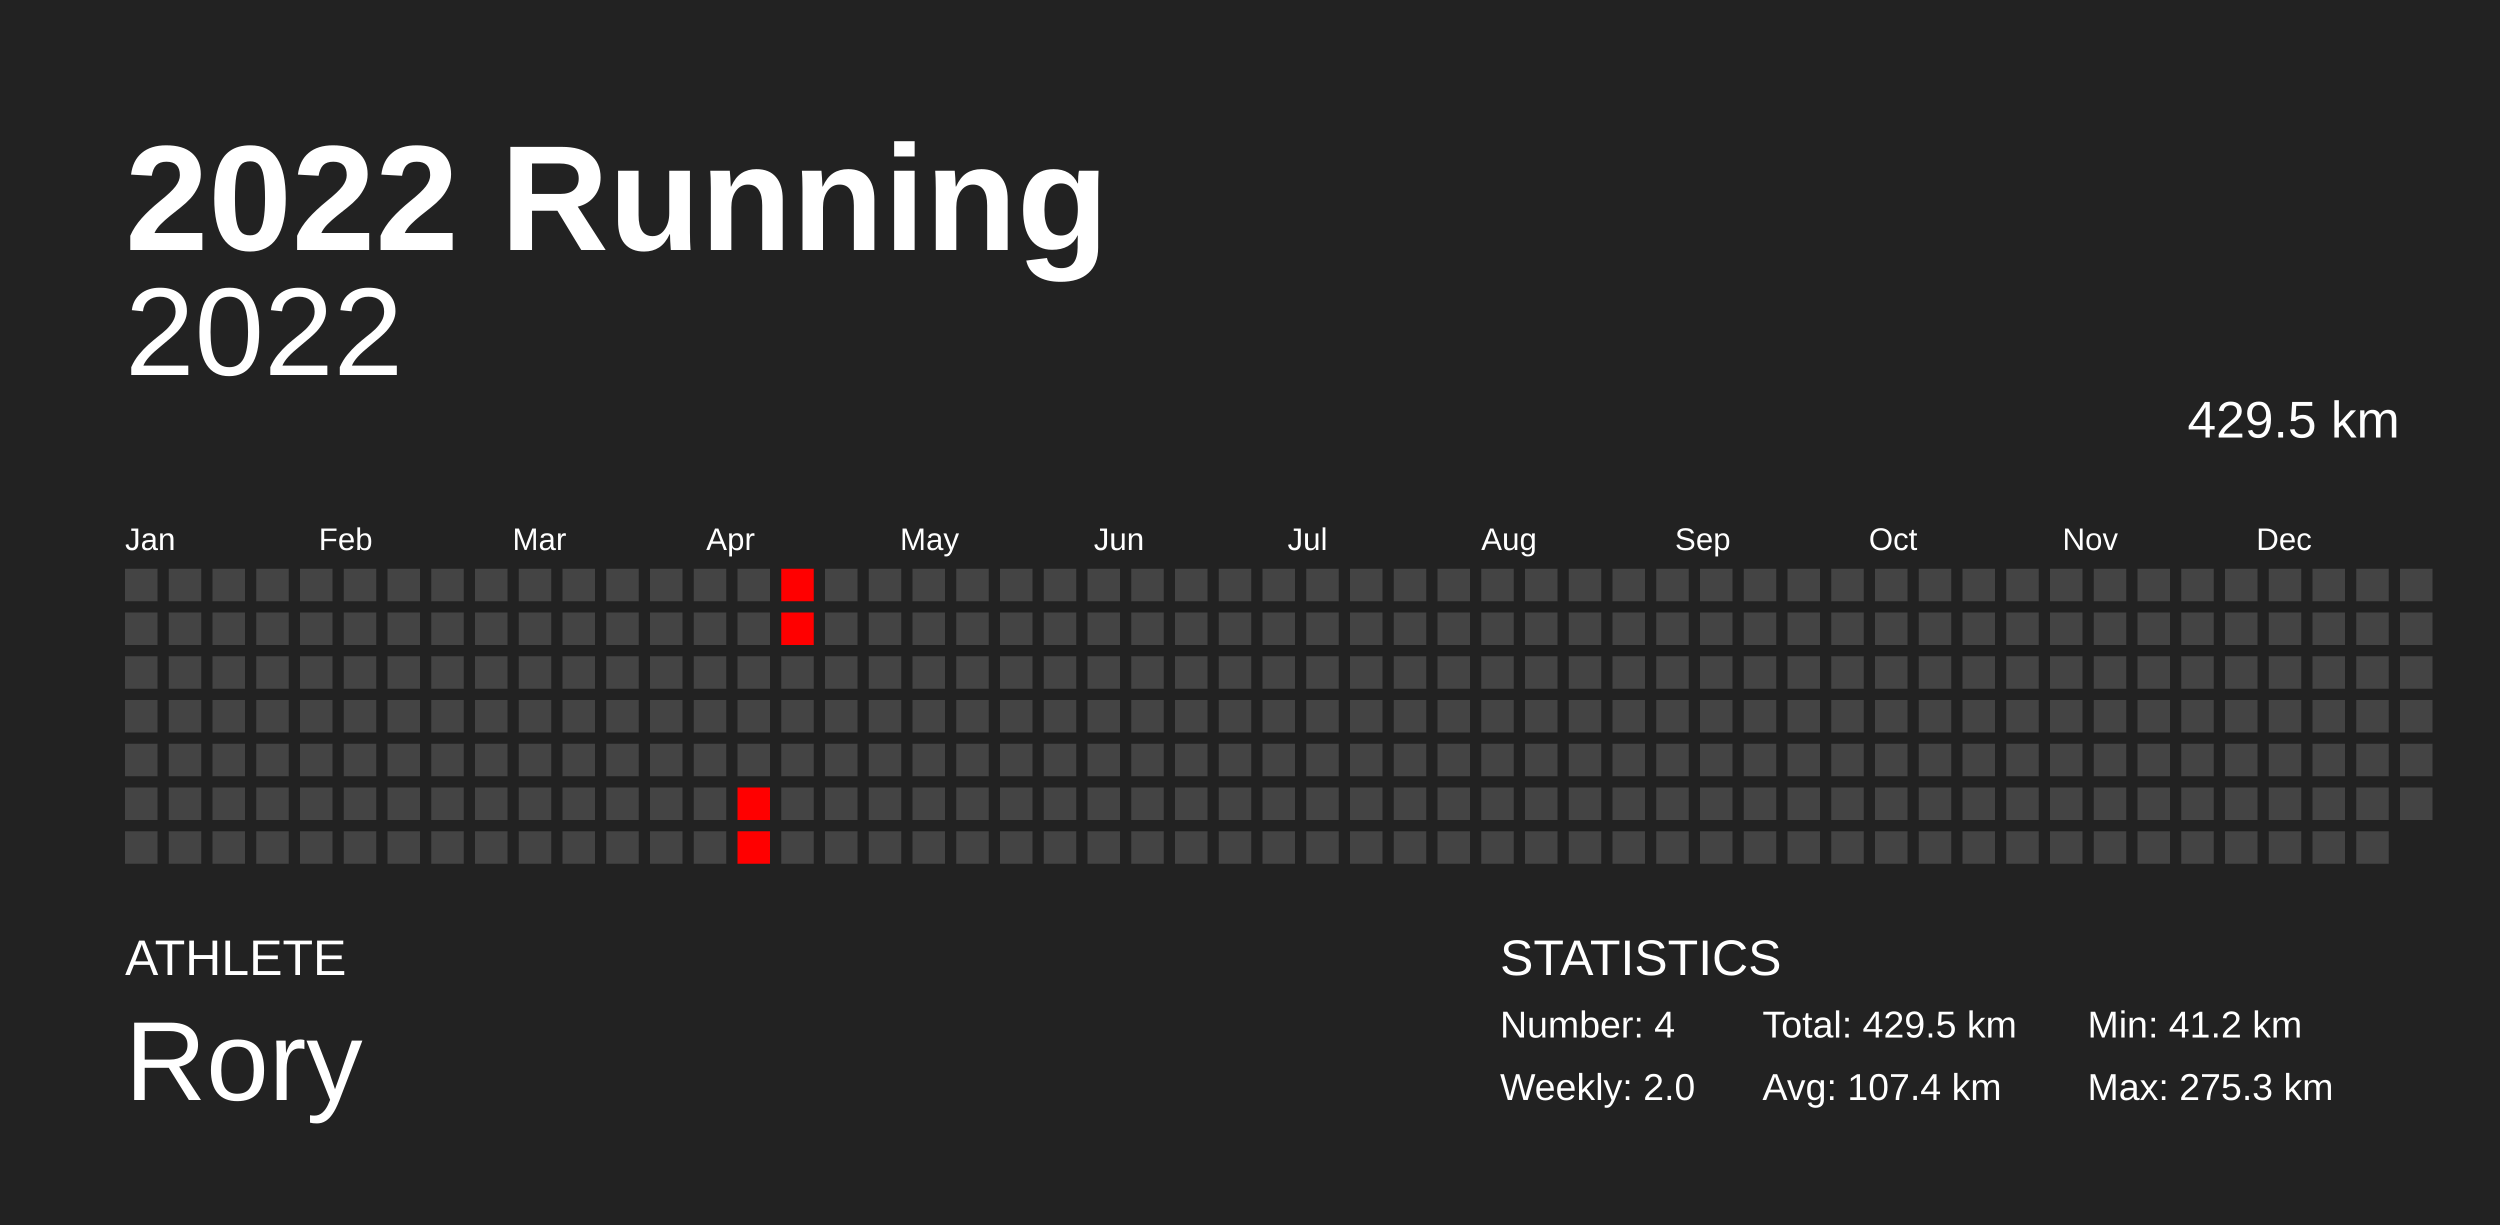
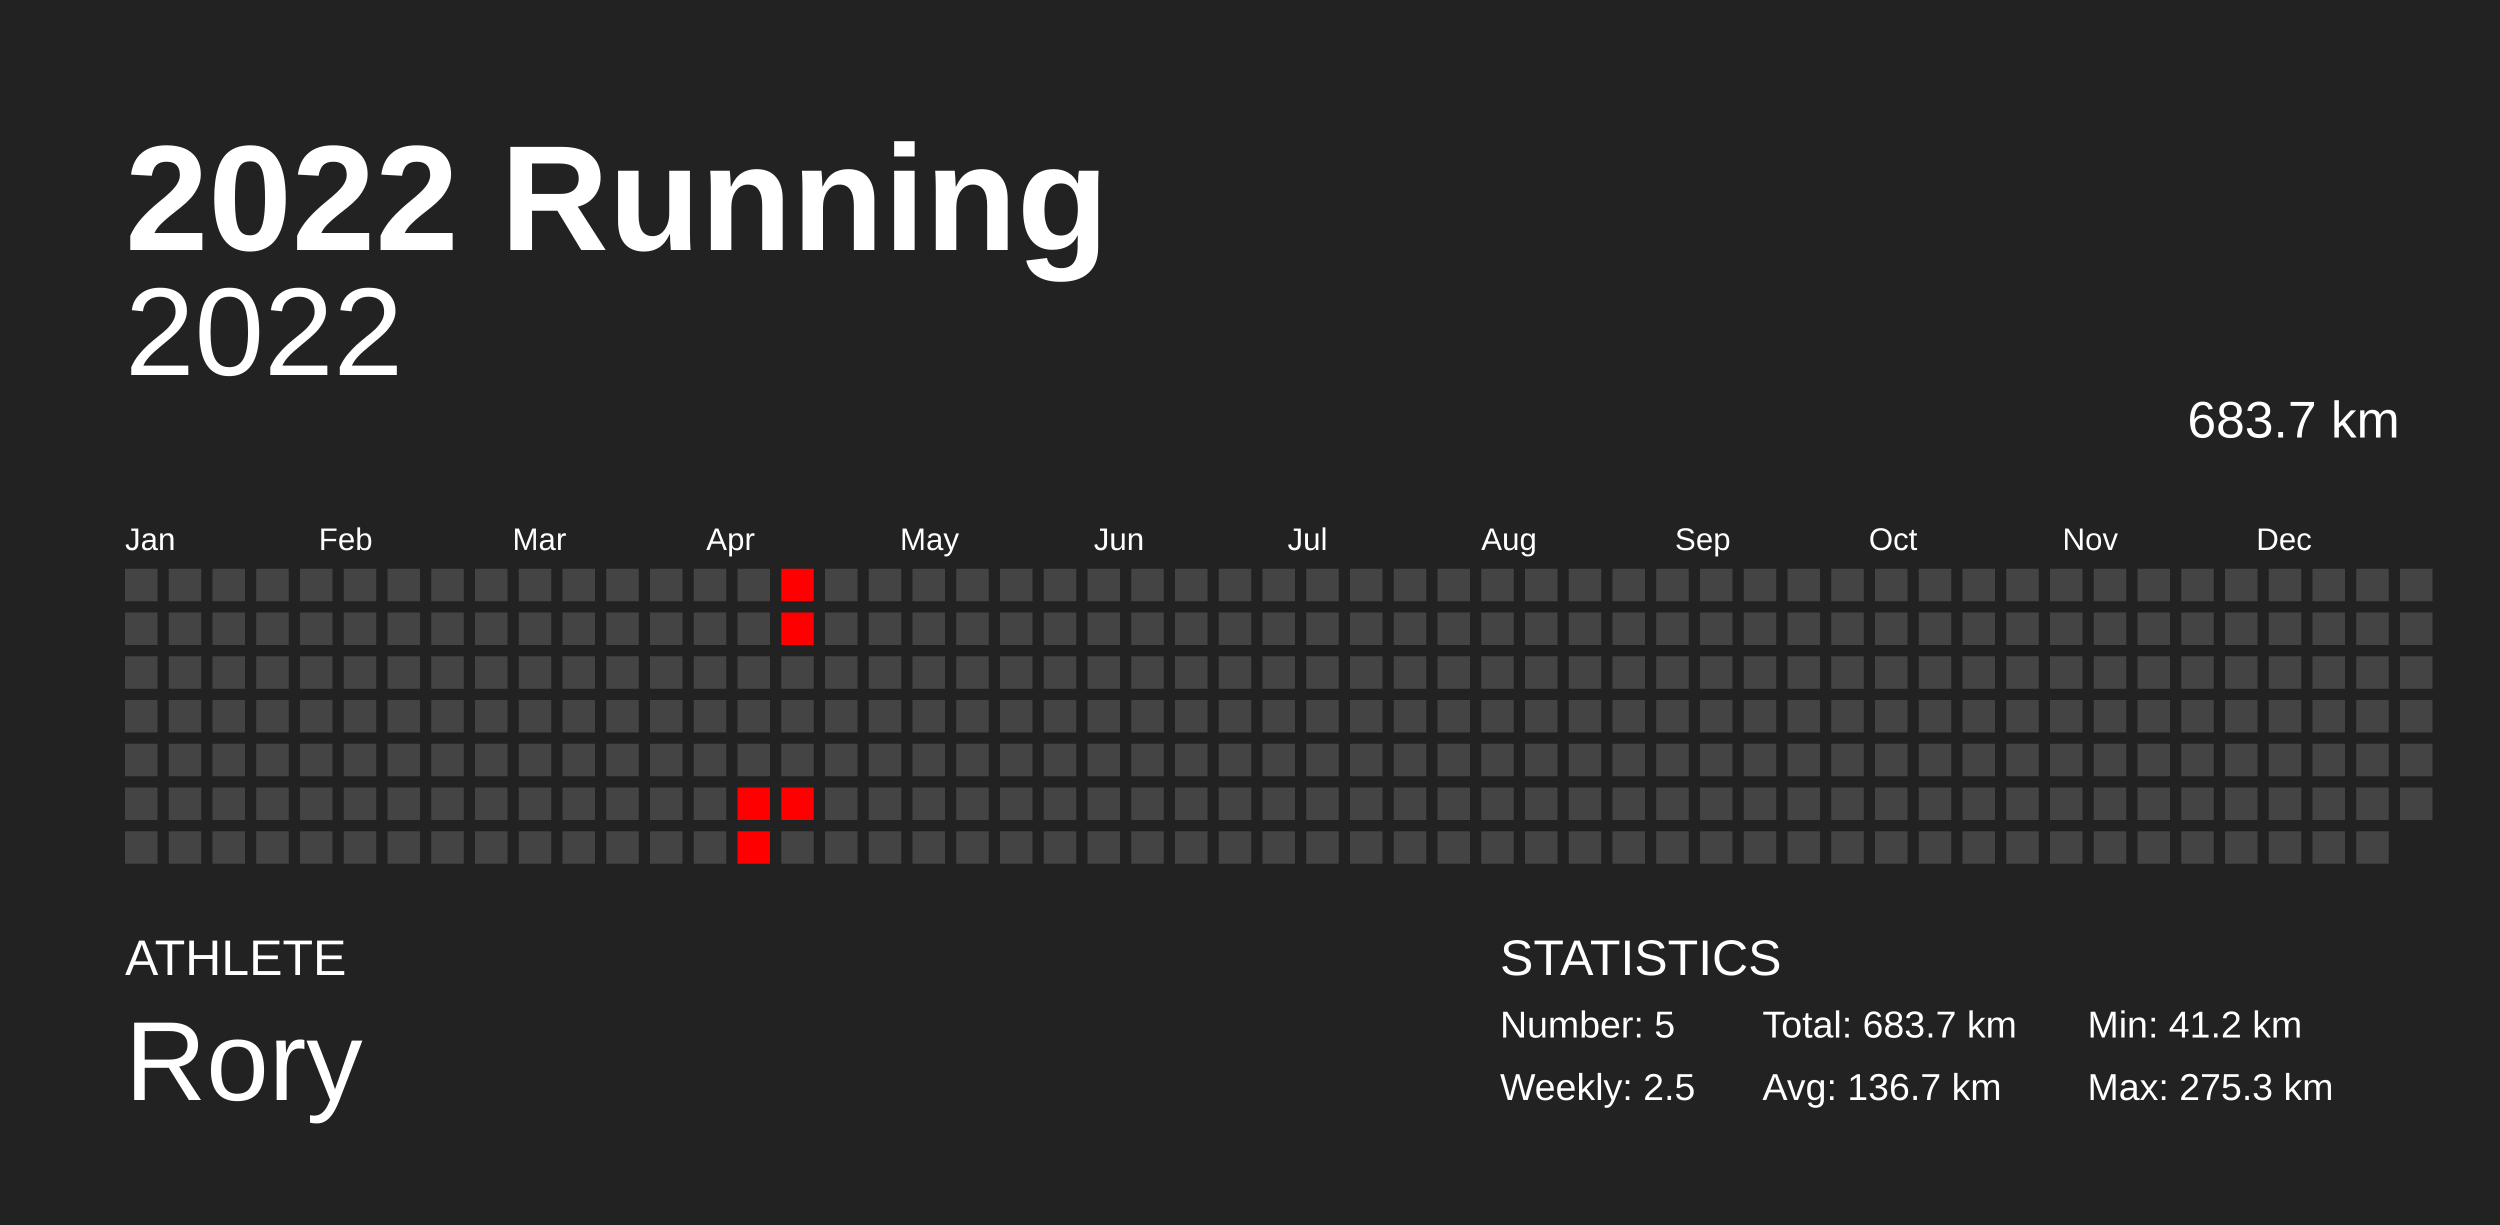
<svg xmlns="http://www.w3.org/2000/svg" baseProfile="full" height="98mm" version="1.1" viewBox="0,0,200,98" width="200mm">
  <defs />
  <rect fill="#222222" height="98" width="200" x="0" y="0" />
  <text fill="#FFFFFF" style="font-size:12px; font-family:Arial; font-weight:bold;" x="10" y="20">2022 Running</text>
  <text fill="#FFFFFF" style="font-size:4px; font-family:Arial" x="10" y="78">ATHLETE</text>
  <text fill="#FFFFFF" style="font-size:9px; font-family:Arial" x="10" y="88">Rory</text>
  <text fill="#FFFFFF" style="font-size:4px; font-family:Arial" x="120" y="78">STATISTICS</text>
-   <text fill="#FFFFFF" style="font-size:3px; font-family:Arial" x="120" y="83">Number: 4</text>
-   <text fill="#FFFFFF" style="font-size:3px; font-family:Arial" x="120" y="88">Weekly: 2.0</text>
-   <text fill="#FFFFFF" style="font-size:3px; font-family:Arial" x="141" y="83">Total: 429.5 km</text>
-   <text fill="#FFFFFF" style="font-size:3px; font-family:Arial" x="141" y="88">Avg: 107.4 km</text>
+   <text fill="#FFFFFF" style="font-size:3px; font-family:Arial" x="120" y="83">Number: 5</text>
+   <text fill="#FFFFFF" style="font-size:3px; font-family:Arial" x="120" y="88">Weekly: 2.5</text>
+   <text fill="#FFFFFF" style="font-size:3px; font-family:Arial" x="141" y="83">Total: 683.7 km</text>
+   <text fill="#FFFFFF" style="font-size:3px; font-family:Arial" x="141" y="88">Avg: 136.7 km</text>
  <text fill="#FFFFFF" style="font-size:3px; font-family:Arial" x="167" y="83">Min: 41.2 km</text>
  <text fill="#FFFFFF" style="font-size:3px; font-family:Arial" x="167" y="88">Max: 275.3 km</text>
  <text alignment-baseline="hanging" fill="#FFFFFF" style="font-size:10.0px; font-family:Arial;" x="10" y="30">2022</text>
-   <text alignment-baseline="hanging" fill="#FFFFFF" style="font-size:4.125px; font-family:Arial;" x="175" y="35">429.5 km</text>
+   <text alignment-baseline="hanging" fill="#FFFFFF" style="font-size:4.125px; font-family:Arial;" x="175" y="35">683.7 km</text>
  <text fill="#FFFFFF" style="font-size:2.5px; font-family:Arial" x="10.0" y="44">Jan</text>
  <text fill="#FFFFFF" style="font-size:2.5px; font-family:Arial" x="25.5" y="44">Feb</text>
  <text fill="#FFFFFF" style="font-size:2.5px; font-family:Arial" x="41.0" y="44">Mar</text>
  <text fill="#FFFFFF" style="font-size:2.5px; font-family:Arial" x="56.5" y="44">Apr</text>
  <text fill="#FFFFFF" style="font-size:2.5px; font-family:Arial" x="72.0" y="44">May</text>
  <text fill="#FFFFFF" style="font-size:2.5px; font-family:Arial" x="87.5" y="44">Jun</text>
  <text fill="#FFFFFF" style="font-size:2.5px; font-family:Arial" x="103.0" y="44">Jul</text>
  <text fill="#FFFFFF" style="font-size:2.5px; font-family:Arial" x="118.5" y="44">Aug</text>
  <text fill="#FFFFFF" style="font-size:2.5px; font-family:Arial" x="134.0" y="44">Sep</text>
  <text fill="#FFFFFF" style="font-size:2.5px; font-family:Arial" x="149.5" y="44">Oct</text>
  <text fill="#FFFFFF" style="font-size:2.5px; font-family:Arial" x="165.0" y="44">Nov</text>
  <text fill="#FFFFFF" style="font-size:2.5px; font-family:Arial" x="180.5" y="44">Dec</text>
  <rect fill="#444444" height="2.6" width="2.6" x="10.0" y="45.5" />
  <rect fill="#444444" height="2.6" width="2.6" x="10.0" y="49.0" />
  <rect fill="#444444" height="2.6" width="2.6" x="10.0" y="52.5" />
  <rect fill="#444444" height="2.6" width="2.6" x="10.0" y="56.0" />
  <rect fill="#444444" height="2.6" width="2.6" x="10.0" y="59.5" />
  <rect fill="#444444" height="2.6" width="2.6" x="10.0" y="63.0" />
  <rect fill="#444444" height="2.6" width="2.6" x="10.0" y="66.5" />
  <rect fill="#444444" height="2.6" width="2.6" x="13.5" y="45.5" />
  <rect fill="#444444" height="2.6" width="2.6" x="13.5" y="49.0" />
  <rect fill="#444444" height="2.6" width="2.6" x="13.5" y="52.5" />
  <rect fill="#444444" height="2.6" width="2.6" x="13.5" y="56.0" />
  <rect fill="#444444" height="2.6" width="2.6" x="13.5" y="59.5" />
  <rect fill="#444444" height="2.6" width="2.6" x="13.5" y="63.0" />
  <rect fill="#444444" height="2.6" width="2.6" x="13.5" y="66.5" />
  <rect fill="#444444" height="2.6" width="2.6" x="17.0" y="45.5" />
  <rect fill="#444444" height="2.6" width="2.6" x="17.0" y="49.0" />
  <rect fill="#444444" height="2.6" width="2.6" x="17.0" y="52.5" />
  <rect fill="#444444" height="2.6" width="2.6" x="17.0" y="56.0" />
  <rect fill="#444444" height="2.6" width="2.6" x="17.0" y="59.5" />
  <rect fill="#444444" height="2.6" width="2.6" x="17.0" y="63.0" />
  <rect fill="#444444" height="2.6" width="2.6" x="17.0" y="66.5" />
  <rect fill="#444444" height="2.6" width="2.6" x="20.5" y="45.5" />
  <rect fill="#444444" height="2.6" width="2.6" x="20.5" y="49.0" />
  <rect fill="#444444" height="2.6" width="2.6" x="20.5" y="52.5" />
  <rect fill="#444444" height="2.6" width="2.6" x="20.5" y="56.0" />
  <rect fill="#444444" height="2.6" width="2.6" x="20.5" y="59.5" />
  <rect fill="#444444" height="2.6" width="2.6" x="20.5" y="63.0" />
  <rect fill="#444444" height="2.6" width="2.6" x="20.5" y="66.5" />
  <rect fill="#444444" height="2.6" width="2.6" x="24.0" y="45.5" />
  <rect fill="#444444" height="2.6" width="2.6" x="24.0" y="49.0" />
  <rect fill="#444444" height="2.6" width="2.6" x="24.0" y="52.5" />
  <rect fill="#444444" height="2.6" width="2.6" x="24.0" y="56.0" />
  <rect fill="#444444" height="2.6" width="2.6" x="24.0" y="59.5" />
  <rect fill="#444444" height="2.6" width="2.6" x="24.0" y="63.0" />
  <rect fill="#444444" height="2.6" width="2.6" x="24.0" y="66.5" />
  <rect fill="#444444" height="2.6" width="2.6" x="27.5" y="45.5" />
  <rect fill="#444444" height="2.6" width="2.6" x="27.5" y="49.0" />
  <rect fill="#444444" height="2.6" width="2.6" x="27.5" y="52.5" />
  <rect fill="#444444" height="2.6" width="2.6" x="27.5" y="56.0" />
  <rect fill="#444444" height="2.6" width="2.6" x="27.5" y="59.5" />
  <rect fill="#444444" height="2.6" width="2.6" x="27.5" y="63.0" />
  <rect fill="#444444" height="2.6" width="2.6" x="27.5" y="66.5" />
  <rect fill="#444444" height="2.6" width="2.6" x="31.0" y="45.5" />
  <rect fill="#444444" height="2.6" width="2.6" x="31.0" y="49.0" />
  <rect fill="#444444" height="2.6" width="2.6" x="31.0" y="52.5" />
  <rect fill="#444444" height="2.6" width="2.6" x="31.0" y="56.0" />
  <rect fill="#444444" height="2.6" width="2.6" x="31.0" y="59.5" />
  <rect fill="#444444" height="2.6" width="2.6" x="31.0" y="63.0" />
  <rect fill="#444444" height="2.6" width="2.6" x="31.0" y="66.5" />
  <rect fill="#444444" height="2.6" width="2.6" x="34.5" y="45.5" />
  <rect fill="#444444" height="2.6" width="2.6" x="34.5" y="49.0" />
  <rect fill="#444444" height="2.6" width="2.6" x="34.5" y="52.5" />
  <rect fill="#444444" height="2.6" width="2.6" x="34.5" y="56.0" />
  <rect fill="#444444" height="2.6" width="2.6" x="34.5" y="59.5" />
  <rect fill="#444444" height="2.6" width="2.6" x="34.5" y="63.0" />
  <rect fill="#444444" height="2.6" width="2.6" x="34.5" y="66.5" />
  <rect fill="#444444" height="2.6" width="2.6" x="38.0" y="45.5" />
  <rect fill="#444444" height="2.6" width="2.6" x="38.0" y="49.0" />
  <rect fill="#444444" height="2.6" width="2.6" x="38.0" y="52.5" />
  <rect fill="#444444" height="2.6" width="2.6" x="38.0" y="56.0" />
  <rect fill="#444444" height="2.6" width="2.6" x="38.0" y="59.5" />
  <rect fill="#444444" height="2.6" width="2.6" x="38.0" y="63.0" />
  <rect fill="#444444" height="2.6" width="2.6" x="38.0" y="66.5" />
  <rect fill="#444444" height="2.6" width="2.6" x="41.5" y="45.5" />
  <rect fill="#444444" height="2.6" width="2.6" x="41.5" y="49.0" />
  <rect fill="#444444" height="2.6" width="2.6" x="41.5" y="52.5" />
  <rect fill="#444444" height="2.6" width="2.6" x="41.5" y="56.0" />
  <rect fill="#444444" height="2.6" width="2.6" x="41.5" y="59.5" />
  <rect fill="#444444" height="2.6" width="2.6" x="41.5" y="63.0" />
  <rect fill="#444444" height="2.6" width="2.6" x="41.5" y="66.5" />
  <rect fill="#444444" height="2.6" width="2.6" x="45.0" y="45.5" />
  <rect fill="#444444" height="2.6" width="2.6" x="45.0" y="49.0" />
  <rect fill="#444444" height="2.6" width="2.6" x="45.0" y="52.5" />
  <rect fill="#444444" height="2.6" width="2.6" x="45.0" y="56.0" />
  <rect fill="#444444" height="2.6" width="2.6" x="45.0" y="59.5" />
  <rect fill="#444444" height="2.6" width="2.6" x="45.0" y="63.0" />
  <rect fill="#444444" height="2.6" width="2.6" x="45.0" y="66.5" />
  <rect fill="#444444" height="2.6" width="2.6" x="48.5" y="45.5" />
  <rect fill="#444444" height="2.6" width="2.6" x="48.5" y="49.0" />
  <rect fill="#444444" height="2.6" width="2.6" x="48.5" y="52.5" />
  <rect fill="#444444" height="2.6" width="2.6" x="48.5" y="56.0" />
  <rect fill="#444444" height="2.6" width="2.6" x="48.5" y="59.5" />
  <rect fill="#444444" height="2.6" width="2.6" x="48.5" y="63.0" />
  <rect fill="#444444" height="2.6" width="2.6" x="48.5" y="66.5" />
  <rect fill="#444444" height="2.6" width="2.6" x="52.0" y="45.5" />
  <rect fill="#444444" height="2.6" width="2.6" x="52.0" y="49.0" />
  <rect fill="#444444" height="2.6" width="2.6" x="52.0" y="52.5" />
  <rect fill="#444444" height="2.6" width="2.6" x="52.0" y="56.0" />
  <rect fill="#444444" height="2.6" width="2.6" x="52.0" y="59.5" />
  <rect fill="#444444" height="2.6" width="2.6" x="52.0" y="63.0" />
  <rect fill="#444444" height="2.6" width="2.6" x="52.0" y="66.5" />
  <rect fill="#444444" height="2.6" width="2.6" x="55.5" y="45.5" />
  <rect fill="#444444" height="2.6" width="2.6" x="55.5" y="49.0" />
  <rect fill="#444444" height="2.6" width="2.6" x="55.5" y="52.5" />
  <rect fill="#444444" height="2.6" width="2.6" x="55.5" y="56.0" />
  <rect fill="#444444" height="2.6" width="2.6" x="55.5" y="59.5" />
  <rect fill="#444444" height="2.6" width="2.6" x="55.5" y="63.0" />
  <rect fill="#444444" height="2.6" width="2.6" x="55.5" y="66.5" />
  <rect fill="#444444" height="2.6" width="2.6" x="59.0" y="45.5" />
  <rect fill="#444444" height="2.6" width="2.6" x="59.0" y="49.0" />
  <rect fill="#444444" height="2.6" width="2.6" x="59.0" y="52.5" />
  <rect fill="#444444" height="2.6" width="2.6" x="59.0" y="56.0" />
  <rect fill="#444444" height="2.6" width="2.6" x="59.0" y="59.5" />
  <rect fill="red" height="2.6" width="2.6" x="59.0" y="63.0" />
  <rect fill="red" height="2.6" width="2.6" x="59.0" y="66.5" />
  <rect fill="red" height="2.6" width="2.6" x="62.5" y="45.5" />
  <rect fill="red" height="2.6" width="2.6" x="62.5" y="49.0" />
  <rect fill="#444444" height="2.6" width="2.6" x="62.5" y="52.5" />
  <rect fill="#444444" height="2.6" width="2.6" x="62.5" y="56.0" />
  <rect fill="#444444" height="2.6" width="2.6" x="62.5" y="59.5" />
-   <rect fill="#444444" height="2.6" width="2.6" x="62.5" y="63.0" />
+   <rect fill="red" height="2.6" width="2.6" x="62.5" y="63.0" />
  <rect fill="#444444" height="2.6" width="2.6" x="62.5" y="66.5" />
  <rect fill="#444444" height="2.6" width="2.6" x="66.0" y="45.5" />
  <rect fill="#444444" height="2.6" width="2.6" x="66.0" y="49.0" />
  <rect fill="#444444" height="2.6" width="2.6" x="66.0" y="52.5" />
  <rect fill="#444444" height="2.6" width="2.6" x="66.0" y="56.0" />
  <rect fill="#444444" height="2.6" width="2.6" x="66.0" y="59.5" />
  <rect fill="#444444" height="2.6" width="2.6" x="66.0" y="63.0" />
  <rect fill="#444444" height="2.6" width="2.6" x="66.0" y="66.5" />
  <rect fill="#444444" height="2.6" width="2.6" x="69.5" y="45.5" />
  <rect fill="#444444" height="2.6" width="2.6" x="69.5" y="49.0" />
  <rect fill="#444444" height="2.6" width="2.6" x="69.5" y="52.5" />
  <rect fill="#444444" height="2.6" width="2.6" x="69.5" y="56.0" />
  <rect fill="#444444" height="2.6" width="2.6" x="69.5" y="59.5" />
  <rect fill="#444444" height="2.6" width="2.6" x="69.5" y="63.0" />
  <rect fill="#444444" height="2.6" width="2.6" x="69.5" y="66.5" />
  <rect fill="#444444" height="2.6" width="2.6" x="73.0" y="45.5" />
  <rect fill="#444444" height="2.6" width="2.6" x="73.0" y="49.0" />
  <rect fill="#444444" height="2.6" width="2.6" x="73.0" y="52.5" />
  <rect fill="#444444" height="2.6" width="2.6" x="73.0" y="56.0" />
  <rect fill="#444444" height="2.6" width="2.6" x="73.0" y="59.5" />
  <rect fill="#444444" height="2.6" width="2.6" x="73.0" y="63.0" />
  <rect fill="#444444" height="2.6" width="2.6" x="73.0" y="66.5" />
  <rect fill="#444444" height="2.6" width="2.6" x="76.5" y="45.5" />
  <rect fill="#444444" height="2.6" width="2.6" x="76.5" y="49.0" />
  <rect fill="#444444" height="2.6" width="2.6" x="76.5" y="52.5" />
  <rect fill="#444444" height="2.6" width="2.6" x="76.5" y="56.0" />
  <rect fill="#444444" height="2.6" width="2.6" x="76.5" y="59.5" />
  <rect fill="#444444" height="2.6" width="2.6" x="76.5" y="63.0" />
  <rect fill="#444444" height="2.6" width="2.6" x="76.5" y="66.5" />
  <rect fill="#444444" height="2.6" width="2.6" x="80.0" y="45.5" />
  <rect fill="#444444" height="2.6" width="2.6" x="80.0" y="49.0" />
  <rect fill="#444444" height="2.6" width="2.6" x="80.0" y="52.5" />
  <rect fill="#444444" height="2.6" width="2.6" x="80.0" y="56.0" />
  <rect fill="#444444" height="2.6" width="2.6" x="80.0" y="59.5" />
  <rect fill="#444444" height="2.6" width="2.6" x="80.0" y="63.0" />
  <rect fill="#444444" height="2.6" width="2.6" x="80.0" y="66.5" />
  <rect fill="#444444" height="2.6" width="2.6" x="83.5" y="45.5" />
  <rect fill="#444444" height="2.6" width="2.6" x="83.5" y="49.0" />
  <rect fill="#444444" height="2.6" width="2.6" x="83.5" y="52.5" />
  <rect fill="#444444" height="2.6" width="2.6" x="83.5" y="56.0" />
  <rect fill="#444444" height="2.6" width="2.6" x="83.5" y="59.5" />
  <rect fill="#444444" height="2.6" width="2.6" x="83.5" y="63.0" />
  <rect fill="#444444" height="2.6" width="2.6" x="83.5" y="66.5" />
  <rect fill="#444444" height="2.6" width="2.6" x="87.0" y="45.5" />
  <rect fill="#444444" height="2.6" width="2.6" x="87.0" y="49.0" />
  <rect fill="#444444" height="2.6" width="2.6" x="87.0" y="52.5" />
  <rect fill="#444444" height="2.6" width="2.6" x="87.0" y="56.0" />
  <rect fill="#444444" height="2.6" width="2.6" x="87.0" y="59.5" />
  <rect fill="#444444" height="2.6" width="2.6" x="87.0" y="63.0" />
  <rect fill="#444444" height="2.6" width="2.6" x="87.0" y="66.5" />
  <rect fill="#444444" height="2.6" width="2.6" x="90.5" y="45.5" />
  <rect fill="#444444" height="2.6" width="2.6" x="90.5" y="49.0" />
  <rect fill="#444444" height="2.6" width="2.6" x="90.5" y="52.5" />
  <rect fill="#444444" height="2.6" width="2.6" x="90.5" y="56.0" />
  <rect fill="#444444" height="2.6" width="2.6" x="90.5" y="59.5" />
  <rect fill="#444444" height="2.6" width="2.6" x="90.5" y="63.0" />
  <rect fill="#444444" height="2.6" width="2.6" x="90.5" y="66.5" />
  <rect fill="#444444" height="2.6" width="2.6" x="94.0" y="45.5" />
  <rect fill="#444444" height="2.6" width="2.6" x="94.0" y="49.0" />
  <rect fill="#444444" height="2.6" width="2.6" x="94.0" y="52.5" />
  <rect fill="#444444" height="2.6" width="2.6" x="94.0" y="56.0" />
  <rect fill="#444444" height="2.6" width="2.6" x="94.0" y="59.5" />
  <rect fill="#444444" height="2.6" width="2.6" x="94.0" y="63.0" />
  <rect fill="#444444" height="2.6" width="2.6" x="94.0" y="66.5" />
  <rect fill="#444444" height="2.6" width="2.6" x="97.5" y="45.5" />
  <rect fill="#444444" height="2.6" width="2.6" x="97.5" y="49.0" />
  <rect fill="#444444" height="2.6" width="2.6" x="97.5" y="52.5" />
  <rect fill="#444444" height="2.6" width="2.6" x="97.5" y="56.0" />
  <rect fill="#444444" height="2.6" width="2.6" x="97.5" y="59.5" />
  <rect fill="#444444" height="2.6" width="2.6" x="97.5" y="63.0" />
  <rect fill="#444444" height="2.6" width="2.6" x="97.5" y="66.5" />
  <rect fill="#444444" height="2.6" width="2.6" x="101.0" y="45.5" />
  <rect fill="#444444" height="2.6" width="2.6" x="101.0" y="49.0" />
  <rect fill="#444444" height="2.6" width="2.6" x="101.0" y="52.5" />
  <rect fill="#444444" height="2.6" width="2.6" x="101.0" y="56.0" />
  <rect fill="#444444" height="2.6" width="2.6" x="101.0" y="59.5" />
  <rect fill="#444444" height="2.6" width="2.6" x="101.0" y="63.0" />
  <rect fill="#444444" height="2.6" width="2.6" x="101.0" y="66.5" />
  <rect fill="#444444" height="2.6" width="2.6" x="104.5" y="45.5" />
  <rect fill="#444444" height="2.6" width="2.6" x="104.5" y="49.0" />
  <rect fill="#444444" height="2.6" width="2.6" x="104.5" y="52.5" />
  <rect fill="#444444" height="2.6" width="2.6" x="104.5" y="56.0" />
  <rect fill="#444444" height="2.6" width="2.6" x="104.5" y="59.5" />
  <rect fill="#444444" height="2.6" width="2.6" x="104.5" y="63.0" />
  <rect fill="#444444" height="2.6" width="2.6" x="104.5" y="66.5" />
  <rect fill="#444444" height="2.6" width="2.6" x="108.0" y="45.5" />
  <rect fill="#444444" height="2.6" width="2.6" x="108.0" y="49.0" />
  <rect fill="#444444" height="2.6" width="2.6" x="108.0" y="52.5" />
  <rect fill="#444444" height="2.6" width="2.6" x="108.0" y="56.0" />
  <rect fill="#444444" height="2.6" width="2.6" x="108.0" y="59.5" />
  <rect fill="#444444" height="2.6" width="2.6" x="108.0" y="63.0" />
  <rect fill="#444444" height="2.6" width="2.6" x="108.0" y="66.5" />
  <rect fill="#444444" height="2.6" width="2.6" x="111.5" y="45.5" />
  <rect fill="#444444" height="2.6" width="2.6" x="111.5" y="49.0" />
  <rect fill="#444444" height="2.6" width="2.6" x="111.5" y="52.5" />
  <rect fill="#444444" height="2.6" width="2.6" x="111.5" y="56.0" />
  <rect fill="#444444" height="2.6" width="2.6" x="111.5" y="59.5" />
  <rect fill="#444444" height="2.6" width="2.6" x="111.5" y="63.0" />
  <rect fill="#444444" height="2.6" width="2.6" x="111.5" y="66.5" />
  <rect fill="#444444" height="2.6" width="2.6" x="115.0" y="45.5" />
  <rect fill="#444444" height="2.6" width="2.6" x="115.0" y="49.0" />
  <rect fill="#444444" height="2.6" width="2.6" x="115.0" y="52.5" />
  <rect fill="#444444" height="2.6" width="2.6" x="115.0" y="56.0" />
  <rect fill="#444444" height="2.6" width="2.6" x="115.0" y="59.5" />
  <rect fill="#444444" height="2.6" width="2.6" x="115.0" y="63.0" />
  <rect fill="#444444" height="2.6" width="2.6" x="115.0" y="66.5" />
  <rect fill="#444444" height="2.6" width="2.6" x="118.5" y="45.5" />
  <rect fill="#444444" height="2.6" width="2.6" x="118.5" y="49.0" />
  <rect fill="#444444" height="2.6" width="2.6" x="118.5" y="52.5" />
  <rect fill="#444444" height="2.6" width="2.6" x="118.5" y="56.0" />
  <rect fill="#444444" height="2.6" width="2.6" x="118.5" y="59.5" />
  <rect fill="#444444" height="2.6" width="2.6" x="118.5" y="63.0" />
  <rect fill="#444444" height="2.6" width="2.6" x="118.5" y="66.5" />
  <rect fill="#444444" height="2.6" width="2.6" x="122.0" y="45.5" />
  <rect fill="#444444" height="2.6" width="2.6" x="122.0" y="49.0" />
  <rect fill="#444444" height="2.6" width="2.6" x="122.0" y="52.5" />
  <rect fill="#444444" height="2.6" width="2.6" x="122.0" y="56.0" />
  <rect fill="#444444" height="2.6" width="2.6" x="122.0" y="59.5" />
  <rect fill="#444444" height="2.6" width="2.6" x="122.0" y="63.0" />
  <rect fill="#444444" height="2.6" width="2.6" x="122.0" y="66.5" />
  <rect fill="#444444" height="2.6" width="2.6" x="125.5" y="45.5" />
  <rect fill="#444444" height="2.6" width="2.6" x="125.5" y="49.0" />
  <rect fill="#444444" height="2.6" width="2.6" x="125.5" y="52.5" />
  <rect fill="#444444" height="2.6" width="2.6" x="125.5" y="56.0" />
  <rect fill="#444444" height="2.6" width="2.6" x="125.5" y="59.5" />
  <rect fill="#444444" height="2.6" width="2.6" x="125.5" y="63.0" />
  <rect fill="#444444" height="2.6" width="2.6" x="125.5" y="66.5" />
  <rect fill="#444444" height="2.6" width="2.6" x="129.0" y="45.5" />
  <rect fill="#444444" height="2.6" width="2.6" x="129.0" y="49.0" />
  <rect fill="#444444" height="2.6" width="2.6" x="129.0" y="52.5" />
  <rect fill="#444444" height="2.6" width="2.6" x="129.0" y="56.0" />
  <rect fill="#444444" height="2.6" width="2.6" x="129.0" y="59.5" />
  <rect fill="#444444" height="2.6" width="2.6" x="129.0" y="63.0" />
  <rect fill="#444444" height="2.6" width="2.6" x="129.0" y="66.5" />
  <rect fill="#444444" height="2.6" width="2.6" x="132.5" y="45.5" />
  <rect fill="#444444" height="2.6" width="2.6" x="132.5" y="49.0" />
  <rect fill="#444444" height="2.6" width="2.6" x="132.5" y="52.5" />
  <rect fill="#444444" height="2.6" width="2.6" x="132.5" y="56.0" />
  <rect fill="#444444" height="2.6" width="2.6" x="132.5" y="59.5" />
  <rect fill="#444444" height="2.6" width="2.6" x="132.5" y="63.0" />
  <rect fill="#444444" height="2.6" width="2.6" x="132.5" y="66.5" />
  <rect fill="#444444" height="2.6" width="2.6" x="136.0" y="45.5" />
  <rect fill="#444444" height="2.6" width="2.6" x="136.0" y="49.0" />
  <rect fill="#444444" height="2.6" width="2.6" x="136.0" y="52.5" />
  <rect fill="#444444" height="2.6" width="2.6" x="136.0" y="56.0" />
  <rect fill="#444444" height="2.6" width="2.6" x="136.0" y="59.5" />
  <rect fill="#444444" height="2.6" width="2.6" x="136.0" y="63.0" />
  <rect fill="#444444" height="2.6" width="2.6" x="136.0" y="66.5" />
  <rect fill="#444444" height="2.6" width="2.6" x="139.5" y="45.5" />
  <rect fill="#444444" height="2.6" width="2.6" x="139.5" y="49.0" />
  <rect fill="#444444" height="2.6" width="2.6" x="139.5" y="52.5" />
  <rect fill="#444444" height="2.6" width="2.6" x="139.5" y="56.0" />
  <rect fill="#444444" height="2.6" width="2.6" x="139.5" y="59.5" />
  <rect fill="#444444" height="2.6" width="2.6" x="139.5" y="63.0" />
  <rect fill="#444444" height="2.6" width="2.6" x="139.5" y="66.5" />
  <rect fill="#444444" height="2.6" width="2.6" x="143.0" y="45.5" />
  <rect fill="#444444" height="2.6" width="2.6" x="143.0" y="49.0" />
  <rect fill="#444444" height="2.6" width="2.6" x="143.0" y="52.5" />
  <rect fill="#444444" height="2.6" width="2.6" x="143.0" y="56.0" />
  <rect fill="#444444" height="2.6" width="2.6" x="143.0" y="59.5" />
  <rect fill="#444444" height="2.6" width="2.6" x="143.0" y="63.0" />
  <rect fill="#444444" height="2.6" width="2.6" x="143.0" y="66.5" />
  <rect fill="#444444" height="2.6" width="2.6" x="146.5" y="45.5" />
  <rect fill="#444444" height="2.6" width="2.6" x="146.5" y="49.0" />
  <rect fill="#444444" height="2.6" width="2.6" x="146.5" y="52.5" />
  <rect fill="#444444" height="2.6" width="2.6" x="146.5" y="56.0" />
  <rect fill="#444444" height="2.6" width="2.6" x="146.5" y="59.5" />
  <rect fill="#444444" height="2.6" width="2.6" x="146.5" y="63.0" />
  <rect fill="#444444" height="2.6" width="2.6" x="146.5" y="66.5" />
  <rect fill="#444444" height="2.6" width="2.6" x="150.0" y="45.5" />
  <rect fill="#444444" height="2.6" width="2.6" x="150.0" y="49.0" />
  <rect fill="#444444" height="2.6" width="2.6" x="150.0" y="52.5" />
  <rect fill="#444444" height="2.6" width="2.6" x="150.0" y="56.0" />
  <rect fill="#444444" height="2.6" width="2.6" x="150.0" y="59.5" />
  <rect fill="#444444" height="2.6" width="2.6" x="150.0" y="63.0" />
  <rect fill="#444444" height="2.6" width="2.6" x="150.0" y="66.5" />
  <rect fill="#444444" height="2.6" width="2.6" x="153.5" y="45.5" />
  <rect fill="#444444" height="2.6" width="2.6" x="153.5" y="49.0" />
  <rect fill="#444444" height="2.6" width="2.6" x="153.5" y="52.5" />
  <rect fill="#444444" height="2.6" width="2.6" x="153.5" y="56.0" />
  <rect fill="#444444" height="2.6" width="2.6" x="153.5" y="59.5" />
  <rect fill="#444444" height="2.6" width="2.6" x="153.5" y="63.0" />
  <rect fill="#444444" height="2.6" width="2.6" x="153.5" y="66.5" />
  <rect fill="#444444" height="2.6" width="2.6" x="157.0" y="45.5" />
  <rect fill="#444444" height="2.6" width="2.6" x="157.0" y="49.0" />
  <rect fill="#444444" height="2.6" width="2.6" x="157.0" y="52.5" />
  <rect fill="#444444" height="2.6" width="2.6" x="157.0" y="56.0" />
  <rect fill="#444444" height="2.6" width="2.6" x="157.0" y="59.5" />
  <rect fill="#444444" height="2.6" width="2.6" x="157.0" y="63.0" />
  <rect fill="#444444" height="2.6" width="2.6" x="157.0" y="66.5" />
  <rect fill="#444444" height="2.6" width="2.6" x="160.5" y="45.5" />
  <rect fill="#444444" height="2.6" width="2.6" x="160.5" y="49.0" />
  <rect fill="#444444" height="2.6" width="2.6" x="160.5" y="52.5" />
  <rect fill="#444444" height="2.6" width="2.6" x="160.5" y="56.0" />
  <rect fill="#444444" height="2.6" width="2.6" x="160.5" y="59.5" />
  <rect fill="#444444" height="2.6" width="2.6" x="160.5" y="63.0" />
  <rect fill="#444444" height="2.6" width="2.6" x="160.5" y="66.5" />
  <rect fill="#444444" height="2.6" width="2.6" x="164.0" y="45.5" />
  <rect fill="#444444" height="2.6" width="2.6" x="164.0" y="49.0" />
  <rect fill="#444444" height="2.6" width="2.6" x="164.0" y="52.5" />
  <rect fill="#444444" height="2.6" width="2.6" x="164.0" y="56.0" />
  <rect fill="#444444" height="2.6" width="2.6" x="164.0" y="59.5" />
  <rect fill="#444444" height="2.6" width="2.6" x="164.0" y="63.0" />
  <rect fill="#444444" height="2.6" width="2.6" x="164.0" y="66.5" />
  <rect fill="#444444" height="2.6" width="2.6" x="167.5" y="45.5" />
  <rect fill="#444444" height="2.6" width="2.6" x="167.5" y="49.0" />
  <rect fill="#444444" height="2.6" width="2.6" x="167.5" y="52.5" />
  <rect fill="#444444" height="2.6" width="2.6" x="167.5" y="56.0" />
  <rect fill="#444444" height="2.6" width="2.6" x="167.5" y="59.5" />
  <rect fill="#444444" height="2.6" width="2.6" x="167.5" y="63.0" />
  <rect fill="#444444" height="2.6" width="2.6" x="167.5" y="66.5" />
  <rect fill="#444444" height="2.6" width="2.6" x="171.0" y="45.5" />
  <rect fill="#444444" height="2.6" width="2.6" x="171.0" y="49.0" />
  <rect fill="#444444" height="2.6" width="2.6" x="171.0" y="52.5" />
  <rect fill="#444444" height="2.6" width="2.6" x="171.0" y="56.0" />
  <rect fill="#444444" height="2.6" width="2.6" x="171.0" y="59.5" />
  <rect fill="#444444" height="2.6" width="2.6" x="171.0" y="63.0" />
  <rect fill="#444444" height="2.6" width="2.6" x="171.0" y="66.5" />
  <rect fill="#444444" height="2.6" width="2.6" x="174.5" y="45.5" />
  <rect fill="#444444" height="2.6" width="2.6" x="174.5" y="49.0" />
  <rect fill="#444444" height="2.6" width="2.6" x="174.5" y="52.5" />
  <rect fill="#444444" height="2.6" width="2.6" x="174.5" y="56.0" />
  <rect fill="#444444" height="2.6" width="2.6" x="174.5" y="59.5" />
  <rect fill="#444444" height="2.6" width="2.6" x="174.5" y="63.0" />
  <rect fill="#444444" height="2.6" width="2.6" x="174.5" y="66.5" />
  <rect fill="#444444" height="2.6" width="2.6" x="178.0" y="45.5" />
  <rect fill="#444444" height="2.6" width="2.6" x="178.0" y="49.0" />
  <rect fill="#444444" height="2.6" width="2.6" x="178.0" y="52.5" />
  <rect fill="#444444" height="2.6" width="2.6" x="178.0" y="56.0" />
  <rect fill="#444444" height="2.6" width="2.6" x="178.0" y="59.5" />
  <rect fill="#444444" height="2.6" width="2.6" x="178.0" y="63.0" />
  <rect fill="#444444" height="2.6" width="2.6" x="178.0" y="66.5" />
  <rect fill="#444444" height="2.6" width="2.6" x="181.5" y="45.5" />
  <rect fill="#444444" height="2.6" width="2.6" x="181.5" y="49.0" />
  <rect fill="#444444" height="2.6" width="2.6" x="181.5" y="52.5" />
  <rect fill="#444444" height="2.6" width="2.6" x="181.5" y="56.0" />
  <rect fill="#444444" height="2.6" width="2.6" x="181.5" y="59.5" />
  <rect fill="#444444" height="2.6" width="2.6" x="181.5" y="63.0" />
  <rect fill="#444444" height="2.6" width="2.6" x="181.5" y="66.5" />
  <rect fill="#444444" height="2.6" width="2.6" x="185.0" y="45.5" />
  <rect fill="#444444" height="2.6" width="2.6" x="185.0" y="49.0" />
  <rect fill="#444444" height="2.6" width="2.6" x="185.0" y="52.5" />
  <rect fill="#444444" height="2.6" width="2.6" x="185.0" y="56.0" />
  <rect fill="#444444" height="2.6" width="2.6" x="185.0" y="59.5" />
  <rect fill="#444444" height="2.6" width="2.6" x="185.0" y="63.0" />
  <rect fill="#444444" height="2.6" width="2.6" x="185.0" y="66.5" />
  <rect fill="#444444" height="2.6" width="2.6" x="188.5" y="45.5" />
  <rect fill="#444444" height="2.6" width="2.6" x="188.5" y="49.0" />
  <rect fill="#444444" height="2.6" width="2.6" x="188.5" y="52.5" />
  <rect fill="#444444" height="2.6" width="2.6" x="188.5" y="56.0" />
  <rect fill="#444444" height="2.6" width="2.6" x="188.5" y="59.5" />
  <rect fill="#444444" height="2.6" width="2.6" x="188.5" y="63.0" />
  <rect fill="#444444" height="2.6" width="2.6" x="188.5" y="66.5" />
  <rect fill="#444444" height="2.6" width="2.6" x="192.0" y="45.5" />
  <rect fill="#444444" height="2.6" width="2.6" x="192.0" y="49.0" />
  <rect fill="#444444" height="2.6" width="2.6" x="192.0" y="52.5" />
  <rect fill="#444444" height="2.6" width="2.6" x="192.0" y="56.0" />
  <rect fill="#444444" height="2.6" width="2.6" x="192.0" y="59.5" />
  <rect fill="#444444" height="2.6" width="2.6" x="192.0" y="63.0" />
</svg>
